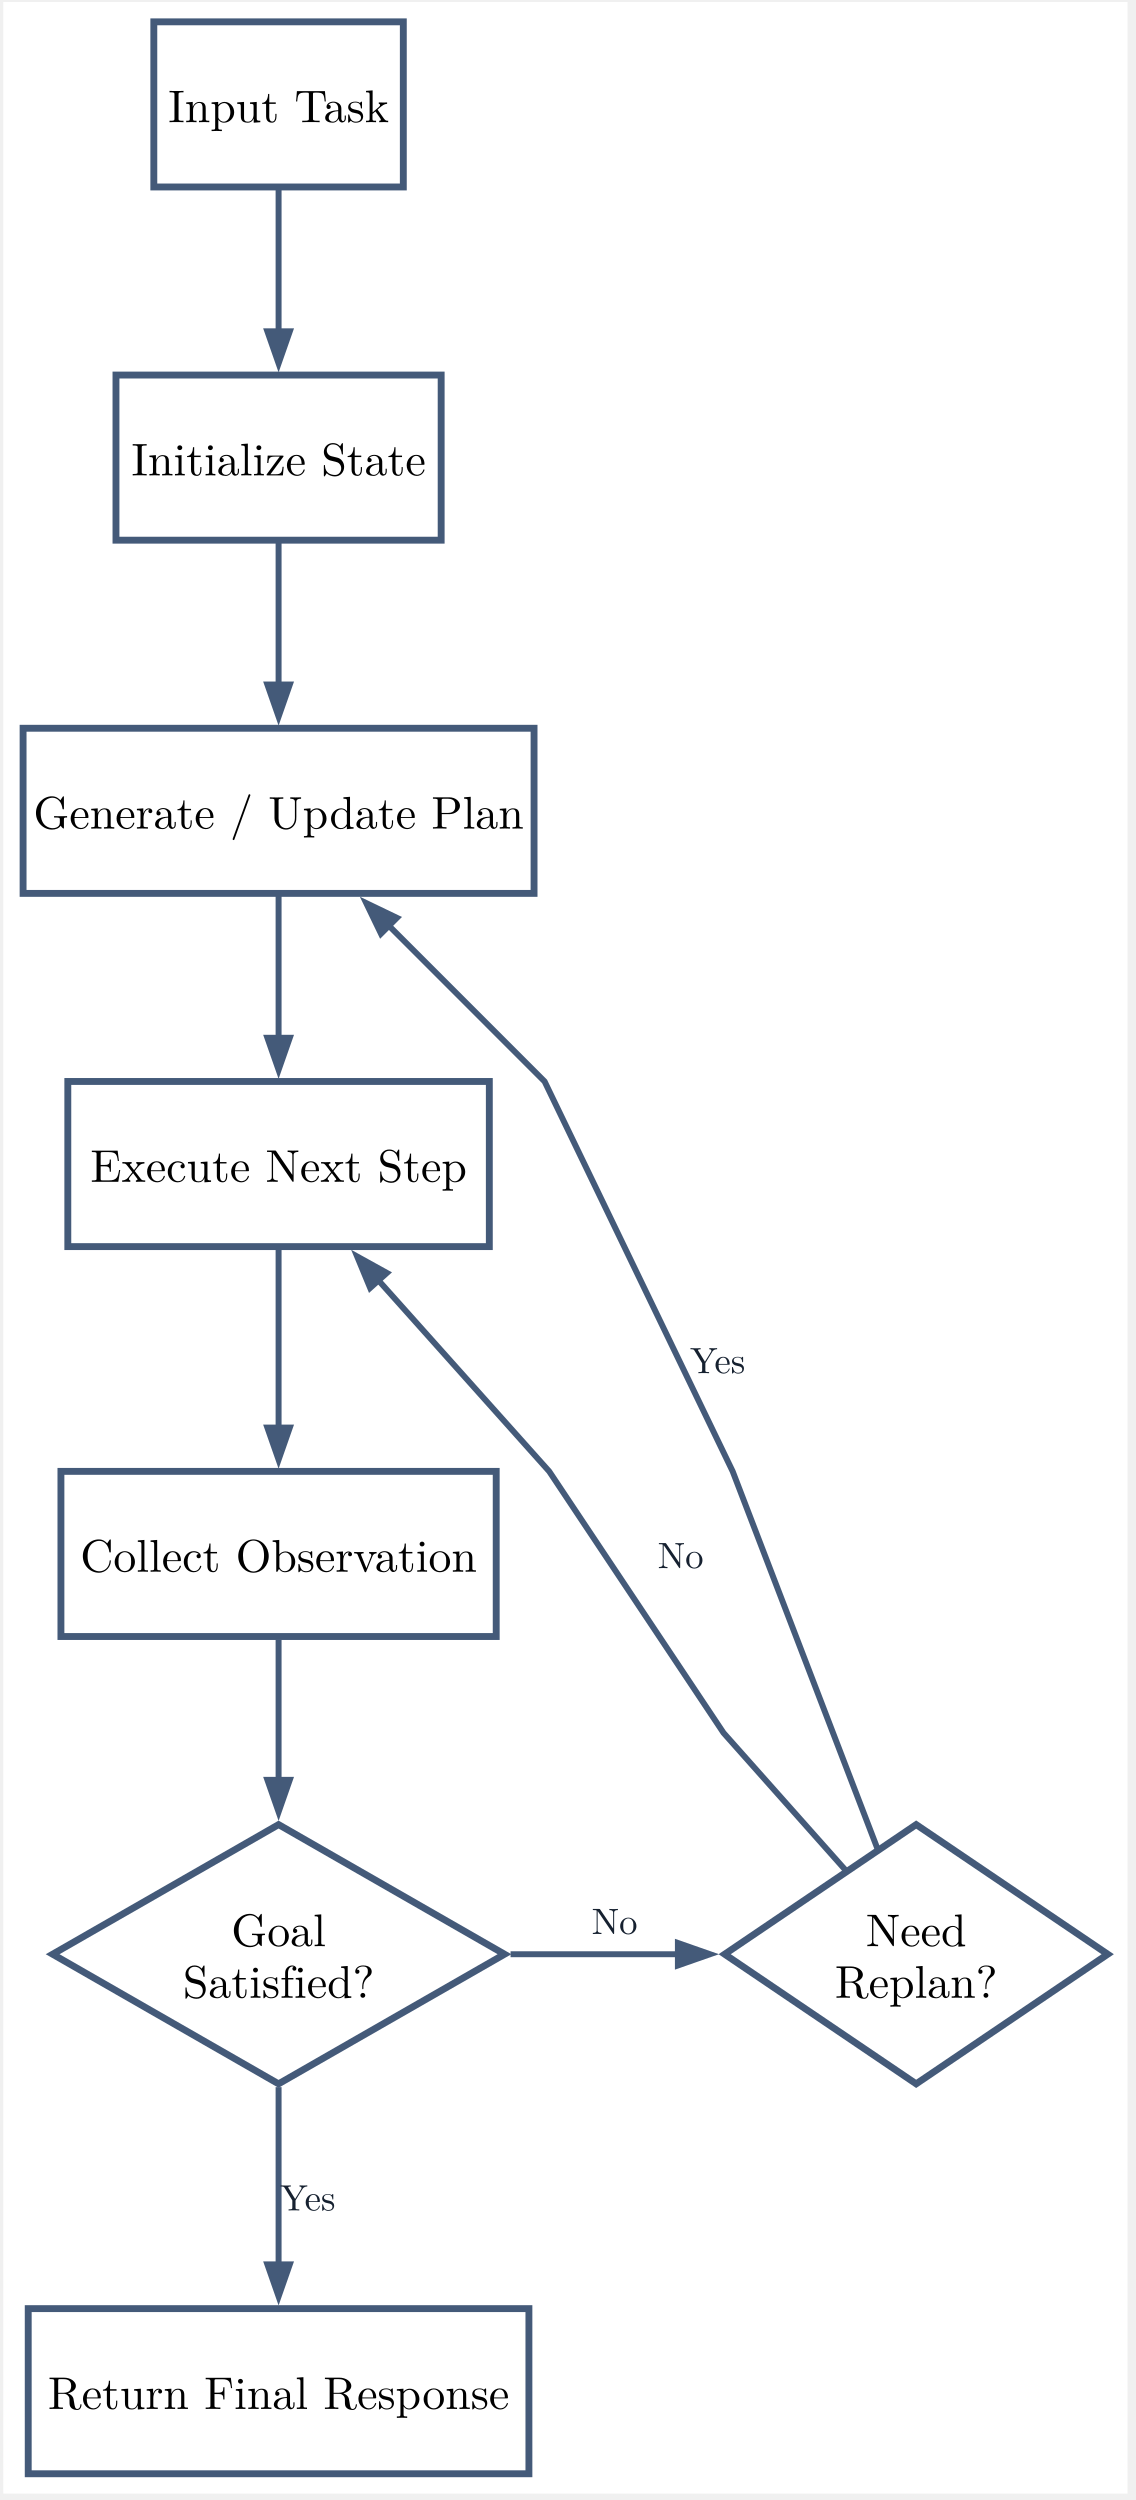
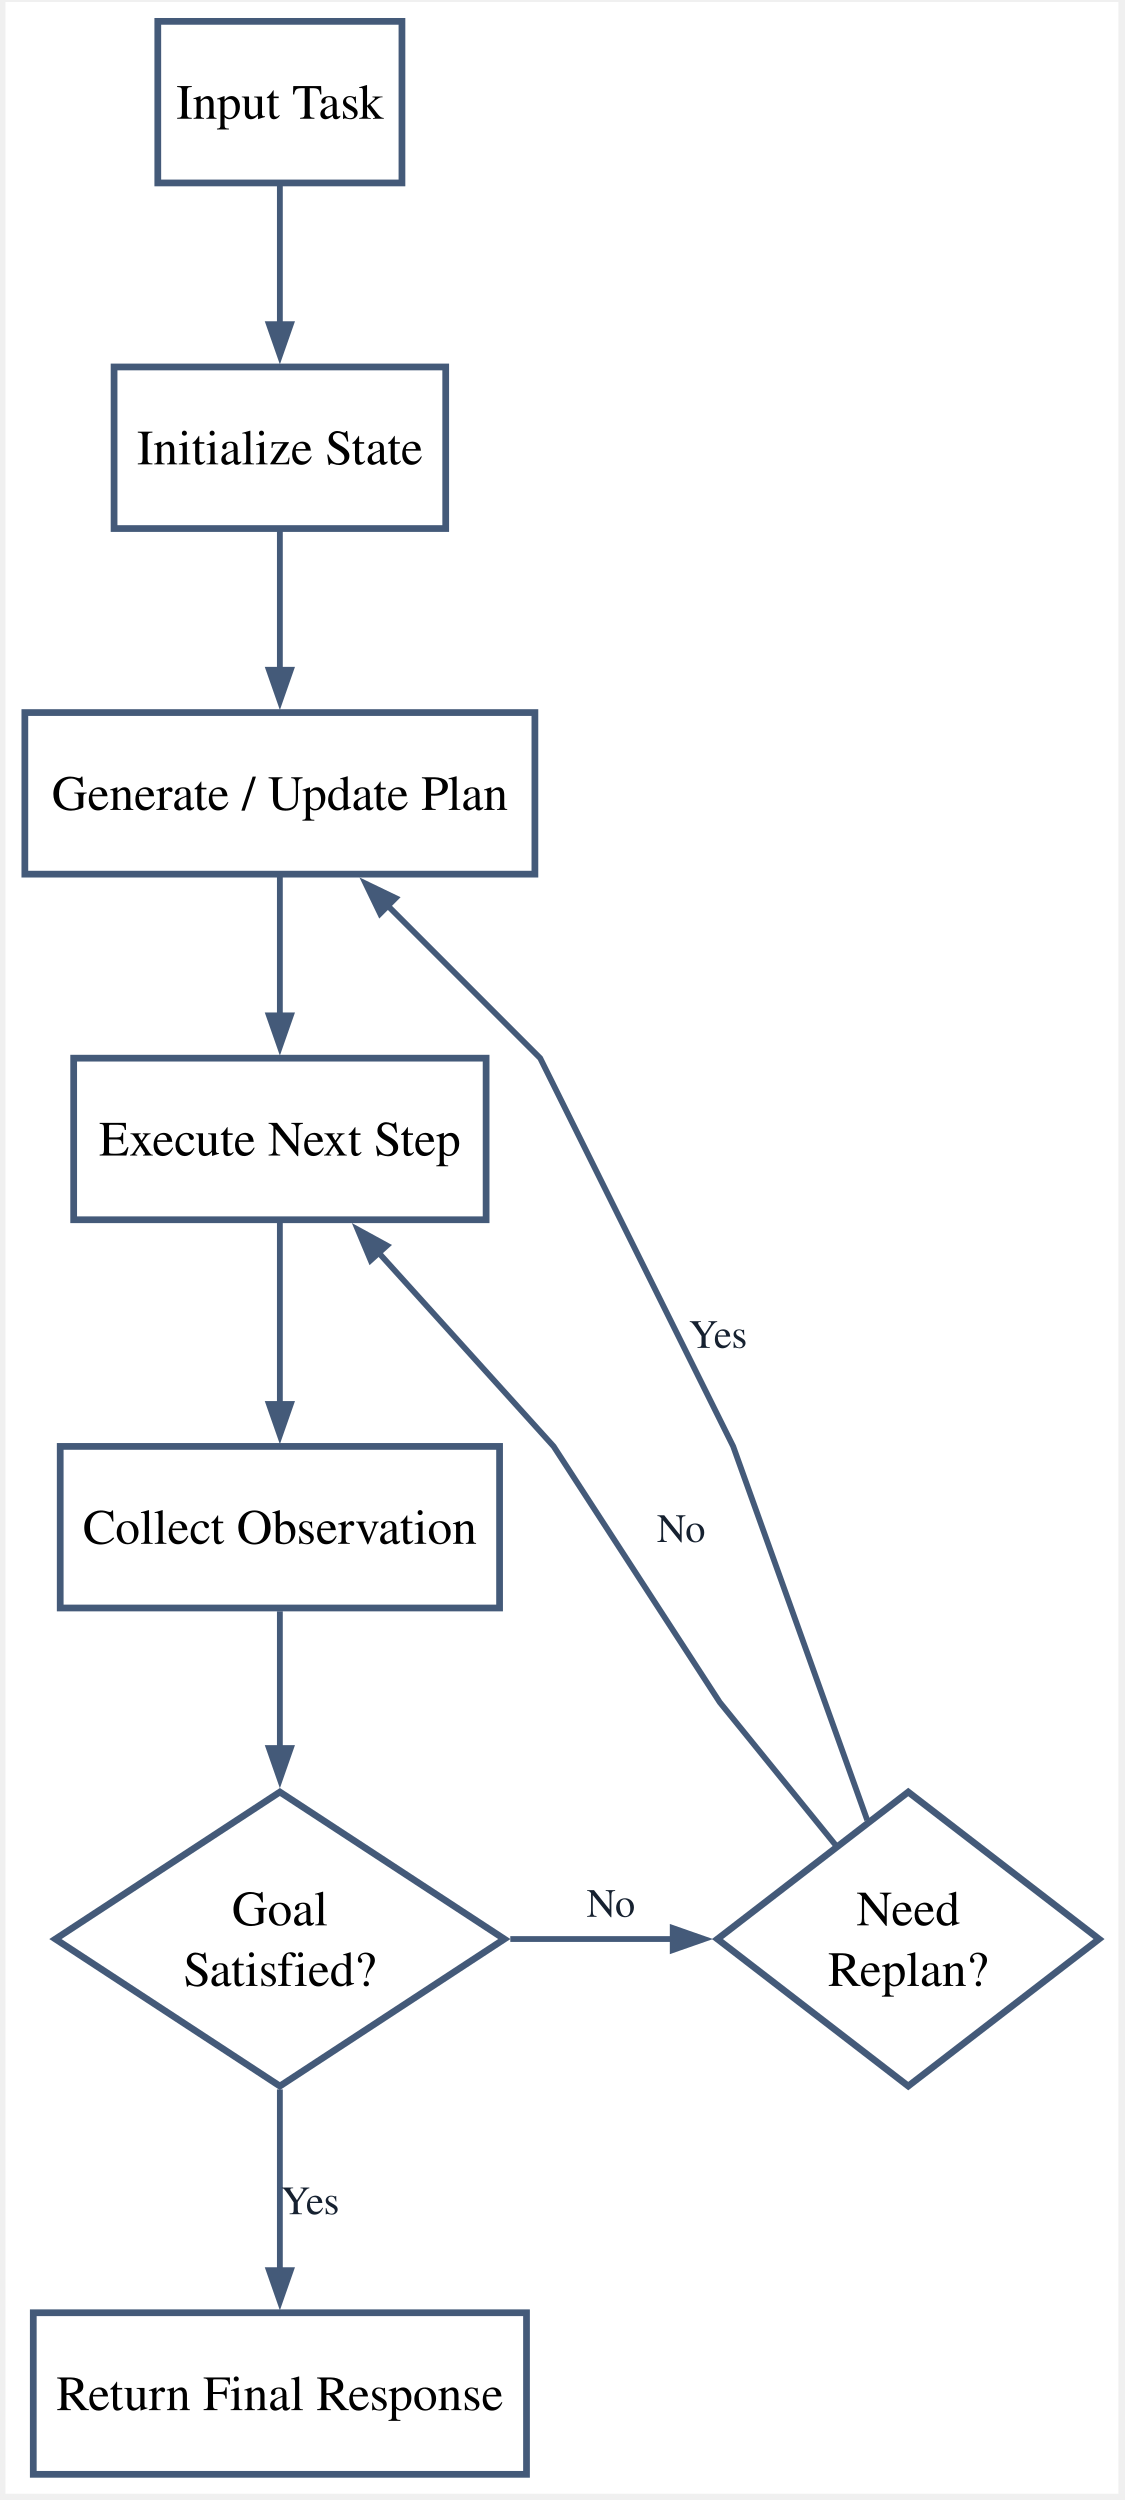
- <svg xmlns="http://www.w3.org/2000/svg" width="248pt" height="546pt" viewBox="1.00 1.00 247.00 545.00">
-   <g id="graph0" class="graph" transform="scale(1 1) rotate(0) translate(5.76 540.28)">
-     <polygon fill="#ffffff" stroke="none" points="-4.32,4.32 -4.32,-538.84 240.77,-538.84 240.77,4.32 -4.32,4.32" />
+ <svg xmlns="http://www.w3.org/2000/svg" width="251pt" height="558pt" viewBox="1.00 1.00 249.00 557.00">
+   <g id="graph0" class="graph" transform="scale(1 1) rotate(0) translate(5.76 552.28)">
+     <polygon fill="#ffffff" stroke="none" points="-4.32,4.32 -4.32,-550.84 243.65,-550.84 243.65,4.32 -4.32,4.32" />
    <g id="node1" class="node">
-       <polygon fill="#ffffff" stroke="#445a79" stroke-width="1.5" points="82.89,-534.52 28.5,-534.52 28.5,-498.52 82.89,-498.52 82.89,-534.52" />
-       <text xml:space="preserve" text-anchor="middle" x="55.7" y="-512.64" font-family="Latin Modern Roman" font-size="10.00">Input Task</text>
+       <polygon fill="#ffffff" stroke="#445a79" stroke-width="1.5" points="84.02,-546.52 29.62,-546.52 29.62,-510.52 84.02,-510.52 84.02,-546.52" />
+       <text xml:space="preserve" text-anchor="middle" x="56.82" y="-524.82" font-family="Times,serif" font-size="11.00">Input Task</text>
    </g>
    <g id="node2" class="node">
-       <polygon fill="#ffffff" stroke="#445a79" stroke-width="1.5" points="91.14,-457.52 20.25,-457.52 20.25,-421.52 91.14,-421.52 91.14,-457.52" />
-       <text xml:space="preserve" text-anchor="middle" x="55.7" y="-435.64" font-family="Latin Modern Roman" font-size="10.00">Initialize State</text>
+       <polygon fill="#ffffff" stroke="#445a79" stroke-width="1.5" points="93.77,-469.52 19.88,-469.52 19.88,-433.52 93.77,-433.52 93.77,-469.52" />
+       <text xml:space="preserve" text-anchor="middle" x="56.82" y="-447.82" font-family="Times,serif" font-size="11.00">Initialize State</text>
    </g>
    <g id="edge1" class="edge">
-       <path fill="none" stroke="#445a79" stroke-width="1.3" d="M55.7,-498.12C55.7,-488.82 55.7,-477.17 55.7,-466.79" />
-       <polygon fill="#445a79" stroke="#445a79" stroke-width="1.3" points="58.15,-467.05 55.7,-460.05 53.25,-467.05 58.15,-467.05" />
+       <path fill="none" stroke="#445a79" stroke-width="1.3" d="M56.82,-510.12C56.82,-500.82 56.82,-489.17 56.82,-478.79" />
+       <polygon fill="#445a79" stroke="#445a79" stroke-width="1.3" points="59.27,-479.05 56.82,-472.05 54.37,-479.05 59.27,-479.05" />
    </g>
    <g id="node3" class="node">
-       <polygon fill="#ffffff" stroke="#445a79" stroke-width="1.5" points="111.39,-380.52 0,-380.52 0,-344.52 111.39,-344.52 111.39,-380.52" />
-       <text xml:space="preserve" text-anchor="middle" x="55.7" y="-358.64" font-family="Latin Modern Roman" font-size="10.00">Generate / Update Plan</text>
+       <polygon fill="#ffffff" stroke="#445a79" stroke-width="1.5" points="113.64,-392.52 0,-392.52 0,-356.52 113.64,-356.52 113.64,-392.52" />
+       <text xml:space="preserve" text-anchor="middle" x="56.82" y="-370.82" font-family="Times,serif" font-size="11.00">Generate / Update Plan</text>
    </g>
    <g id="edge2" class="edge">
-       <path fill="none" stroke="#445a79" stroke-width="1.3" d="M55.7,-421.12C55.7,-411.82 55.7,-400.17 55.7,-389.79" />
-       <polygon fill="#445a79" stroke="#445a79" stroke-width="1.3" points="58.15,-390.05 55.7,-383.05 53.25,-390.05 58.15,-390.05" />
+       <path fill="none" stroke="#445a79" stroke-width="1.3" d="M56.82,-433.12C56.82,-423.82 56.82,-412.17 56.82,-401.79" />
+       <polygon fill="#445a79" stroke="#445a79" stroke-width="1.3" points="59.27,-402.05 56.82,-395.05 54.37,-402.05 59.27,-402.05" />
    </g>
    <g id="node4" class="node">
-       <polygon fill="#ffffff" stroke="#445a79" stroke-width="1.5" points="101.64,-303.52 9.75,-303.52 9.75,-267.52 101.64,-267.52 101.64,-303.52" />
-       <text xml:space="preserve" text-anchor="middle" x="55.7" y="-281.64" font-family="Latin Modern Roman" font-size="10.00">Execute Next Step</text>
+       <polygon fill="#ffffff" stroke="#445a79" stroke-width="1.5" points="102.77,-315.52 10.88,-315.52 10.88,-279.52 102.77,-279.52 102.77,-315.52" />
+       <text xml:space="preserve" text-anchor="middle" x="56.82" y="-293.82" font-family="Times,serif" font-size="11.00">Execute Next Step</text>
    </g>
    <g id="edge3" class="edge">
-       <path fill="none" stroke="#445a79" stroke-width="1.3" d="M55.7,-344.12C55.7,-334.82 55.7,-323.17 55.7,-312.79" />
-       <polygon fill="#445a79" stroke="#445a79" stroke-width="1.3" points="58.15,-313.05 55.7,-306.05 53.25,-313.05 58.15,-313.05" />
+       <path fill="none" stroke="#445a79" stroke-width="1.3" d="M56.82,-356.12C56.82,-346.82 56.82,-335.17 56.82,-324.79" />
+       <polygon fill="#445a79" stroke="#445a79" stroke-width="1.3" points="59.27,-325.05 56.82,-318.05 54.37,-325.05 59.27,-325.05" />
    </g>
    <g id="node5" class="node">
-       <polygon fill="#ffffff" stroke="#445a79" stroke-width="1.5" points="103.14,-218.52 8.25,-218.52 8.25,-182.52 103.14,-182.52 103.14,-218.52" />
-       <text xml:space="preserve" text-anchor="middle" x="55.7" y="-196.64" font-family="Latin Modern Roman" font-size="10.00">Collect Observation</text>
+       <polygon fill="#ffffff" stroke="#445a79" stroke-width="1.5" points="105.77,-229.02 7.88,-229.02 7.88,-193.02 105.77,-193.02 105.77,-229.02" />
+       <text xml:space="preserve" text-anchor="middle" x="56.82" y="-207.32" font-family="Times,serif" font-size="11.00">Collect Observation</text>
    </g>
    <g id="edge4" class="edge">
-       <path fill="none" stroke="#445a79" stroke-width="1.3" d="M55.7,-266.92C55.7,-255.58 55.7,-240.64 55.7,-227.9" />
-       <polygon fill="#445a79" stroke="#445a79" stroke-width="1.3" points="58.15,-228.06 55.7,-221.06 53.25,-228.06 58.15,-228.06" />
+       <path fill="none" stroke="#445a79" stroke-width="1.3" d="M56.82,-279.01C56.82,-267.23 56.82,-251.48 56.82,-238.21" />
+       <polygon fill="#445a79" stroke="#445a79" stroke-width="1.3" points="59.27,-238.47 56.82,-231.47 54.37,-238.47 59.27,-238.47" />
    </g>
    <g id="node6" class="node">
-       <polygon fill="#ffffff" stroke="#445a79" stroke-width="1.5" points="55.7,-141.52 6.44,-113.26 55.69,-85 104.95,-113.26 55.7,-141.52" />
-       <text xml:space="preserve" text-anchor="middle" x="55.7" y="-115.01" font-family="Latin Modern Roman" font-size="10.00">Goal</text>
-       <text xml:space="preserve" text-anchor="middle" x="55.7" y="-103.76" font-family="Latin Modern Roman" font-size="10.00">Satisfied?</text>
+       <polygon fill="#ffffff" stroke="#445a79" stroke-width="1.5" points="56.82,-152.02 6.81,-119.26 56.82,-86.5 106.83,-119.26 56.82,-152.02" />
+       <text xml:space="preserve" text-anchor="middle" x="56.82" y="-122.31" font-family="Times,serif" font-size="11.00">Goal</text>
+       <text xml:space="preserve" text-anchor="middle" x="56.82" y="-108.81" font-family="Times,serif" font-size="11.00">Satisfied?</text>
    </g>
    <g id="edge5" class="edge">
-       <path fill="none" stroke="#445a79" stroke-width="1.3" d="M55.7,-181.85C55.7,-172.94 55.7,-161.77 55.7,-151.1" />
-       <polygon fill="#445a79" stroke="#445a79" stroke-width="1.3" points="58.15,-151.28 55.7,-144.28 53.25,-151.28 58.15,-151.28" />
+       <path fill="none" stroke="#445a79" stroke-width="1.3" d="M56.82,-192.29C56.82,-183.5 56.82,-172.5 56.82,-161.76" />
+       <polygon fill="#445a79" stroke="#445a79" stroke-width="1.3" points="59.27,-161.82 56.82,-154.82 54.37,-161.82 59.27,-161.82" />
    </g>
    <g id="node7" class="node">
-       <polygon fill="#ffffff" stroke="#445a79" stroke-width="1.5" points="194.69,-141.52 152.94,-113.26 194.69,-85 236.45,-113.26 194.69,-141.52" />
-       <text xml:space="preserve" text-anchor="middle" x="194.69" y="-115.01" font-family="Latin Modern Roman" font-size="10.00">Need</text>
-       <text xml:space="preserve" text-anchor="middle" x="194.69" y="-103.76" font-family="Latin Modern Roman" font-size="10.00">Replan?</text>
+       <polygon fill="#ffffff" stroke="#445a79" stroke-width="1.5" points="196.82,-152.02 154.31,-119.26 196.82,-86.5 239.33,-119.26 196.82,-152.02" />
+       <text xml:space="preserve" text-anchor="middle" x="196.82" y="-122.31" font-family="Times,serif" font-size="11.00">Need</text>
+       <text xml:space="preserve" text-anchor="middle" x="196.82" y="-108.81" font-family="Times,serif" font-size="11.00">Replan?</text>
    </g>
    <g id="edge7" class="edge">
-       <path fill="none" stroke="#445a79" stroke-width="1.3" d="M106.27,-113.26C118.15,-113.26 130.82,-113.26 142.76,-113.26" />
-       <polygon fill="#445a79" stroke="#445a79" stroke-width="1.3" points="142.75,-115.71 149.75,-113.26 142.75,-110.81 142.75,-115.71" />
-       <text xml:space="preserve" text-anchor="middle" x="128.94" y="-117.66" font-family="Latin Modern Roman" font-size="8.00" fill="#162130">No</text>
+       <path fill="none" stroke="#445a79" stroke-width="1.3" d="M108.16,-119.26C119.97,-119.26 132.55,-119.26 144.41,-119.26" />
+       <polygon fill="#445a79" stroke="#445a79" stroke-width="1.3" points="144.35,-121.71 151.35,-119.26 144.35,-116.81 144.35,-121.71" />
+       <text xml:space="preserve" text-anchor="middle" x="130.57" y="-124.21" font-family="Times,serif" font-size="9.00" fill="#162130">No</text>
    </g>
    <g id="node8" class="node">
-       <polygon fill="#ffffff" stroke="#445a79" stroke-width="1.5" points="110.27,-36 1.12,-36 1.12,0 110.27,0 110.27,-36" />
-       <text xml:space="preserve" text-anchor="middle" x="55.7" y="-14.12" font-family="Latin Modern Roman" font-size="10.00">Return Final Response</text>
+       <polygon fill="#ffffff" stroke="#445a79" stroke-width="1.5" points="111.77,-36 1.88,-36 1.88,0 111.77,0 111.77,-36" />
+       <text xml:space="preserve" text-anchor="middle" x="56.82" y="-14.3" font-family="Times,serif" font-size="11.00">Return Final Response</text>
    </g>
    <g id="edge6" class="edge">
-       <path fill="none" stroke="#445a79" stroke-width="1.3" d="M55.7,-84.28C55.7,-71.97 55.7,-57.58 55.7,-45.44" />
-       <polygon fill="#445a79" stroke="#445a79" stroke-width="1.3" points="58.15,-45.65 55.7,-38.65 53.25,-45.65 58.15,-45.65" />
-       <text xml:space="preserve" text-anchor="middle" x="62.07" y="-57.4" font-family="Latin Modern Roman" font-size="8.00" fill="#162130">Yes</text>
+       <path fill="none" stroke="#445a79" stroke-width="1.3" d="M56.82,-85.76C56.82,-72.69 56.82,-57.82 56.82,-45.44" />
+       <polygon fill="#445a79" stroke="#445a79" stroke-width="1.3" points="59.27,-45.49 56.82,-38.49 54.37,-45.49 59.27,-45.49" />
+       <text xml:space="preserve" text-anchor="middle" x="63.57" y="-57.95" font-family="Times,serif" font-size="9.00" fill="#162130">Yes</text>
    </g>
    <g id="edge8" class="edge">
-       <path fill="none" stroke="#445a79" stroke-width="1.3" d="M186.21,-136.37C174.47,-166.98 154.69,-218.52 154.69,-218.52 154.69,-218.52 113.69,-303.52 113.69,-303.52 113.69,-303.52 95.59,-321.62 79.62,-337.6" />
-       <polygon fill="#445a79" stroke="#445a79" stroke-width="1.3" points="78.02,-335.73 74.8,-342.41 81.49,-339.19 78.02,-335.73" />
-       <text xml:space="preserve" text-anchor="middle" x="151.41" y="-239.92" font-family="Latin Modern Roman" font-size="8.00" fill="#162130">Yes</text>
+       <path fill="none" stroke="#445a79" stroke-width="1.3" d="M187.68,-145.76C176.15,-177.91 157.82,-229.02 157.82,-229.02 157.82,-229.02 114.82,-315.52 114.82,-315.52 114.82,-315.52 96.72,-333.62 80.74,-349.6" />
+       <polygon fill="#445a79" stroke="#445a79" stroke-width="1.3" points="79.15,-347.73 75.93,-354.41 82.61,-351.19 79.15,-347.73" />
+       <text xml:space="preserve" text-anchor="middle" x="154.44" y="-250.97" font-family="Times,serif" font-size="9.00" fill="#162130">Yes</text>
    </g>
    <g id="edge9" class="edge">
-       <path fill="none" stroke="#445a79" stroke-width="1.3" d="M179.29,-131.59C167.31,-145.08 152.69,-161.52 152.69,-161.52 152.69,-161.52 114.69,-218.52 114.69,-218.52 114.69,-218.52 93.94,-241.74 77.05,-260.63" />
-       <polygon fill="#445a79" stroke="#445a79" stroke-width="1.3" points="75.66,-258.51 72.82,-265.37 79.31,-261.78 75.66,-258.51" />
-       <text xml:space="preserve" text-anchor="middle" x="143.34" y="-197.42" font-family="Latin Modern Roman" font-size="8.00" fill="#162130">No</text>
+       <path fill="none" stroke="#445a79" stroke-width="1.3" d="M180.7,-140.12C168.86,-154.72 154.82,-172.02 154.82,-172.02 154.82,-172.02 117.82,-229.02 117.82,-229.02 117.82,-229.02 96.3,-252.84 78.82,-272.18" />
+       <polygon fill="#445a79" stroke="#445a79" stroke-width="1.3" points="77.04,-270.49 74.17,-277.33 80.68,-273.77 77.04,-270.49" />
+       <text xml:space="preserve" text-anchor="middle" x="146.23" y="-207.72" font-family="Times,serif" font-size="9.00" fill="#162130">No</text>
    </g>
  </g>
</svg>
